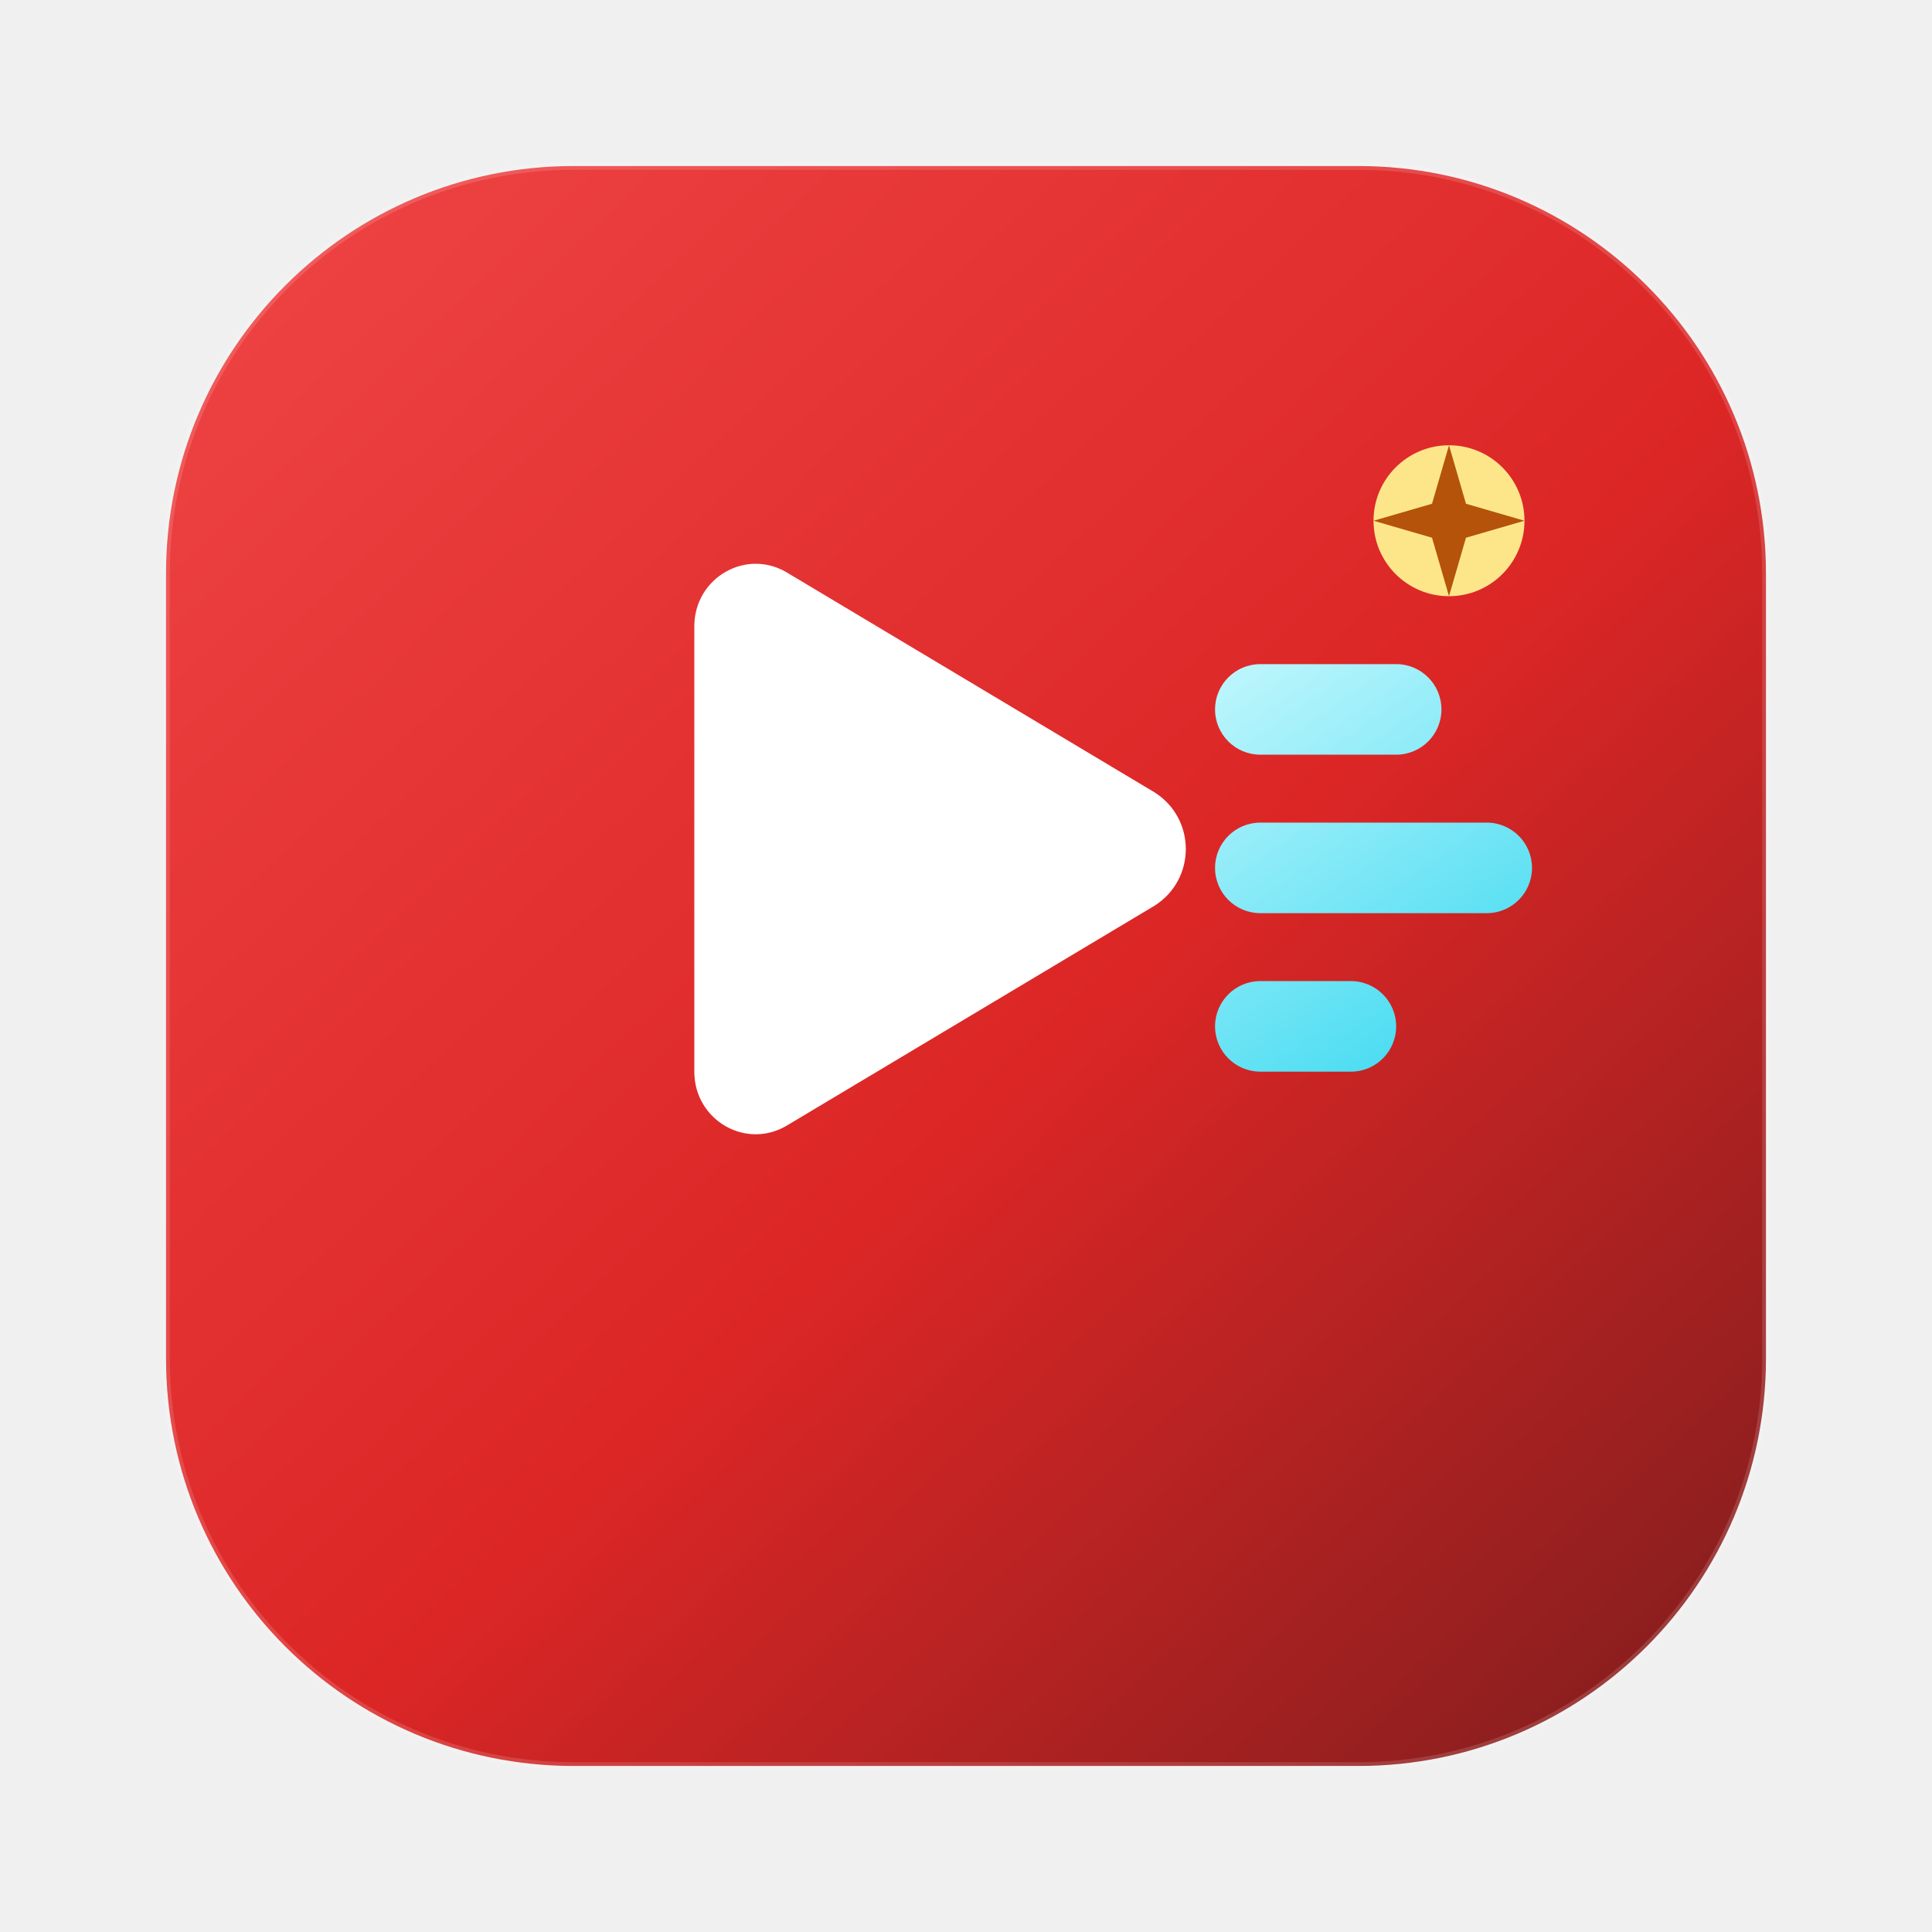
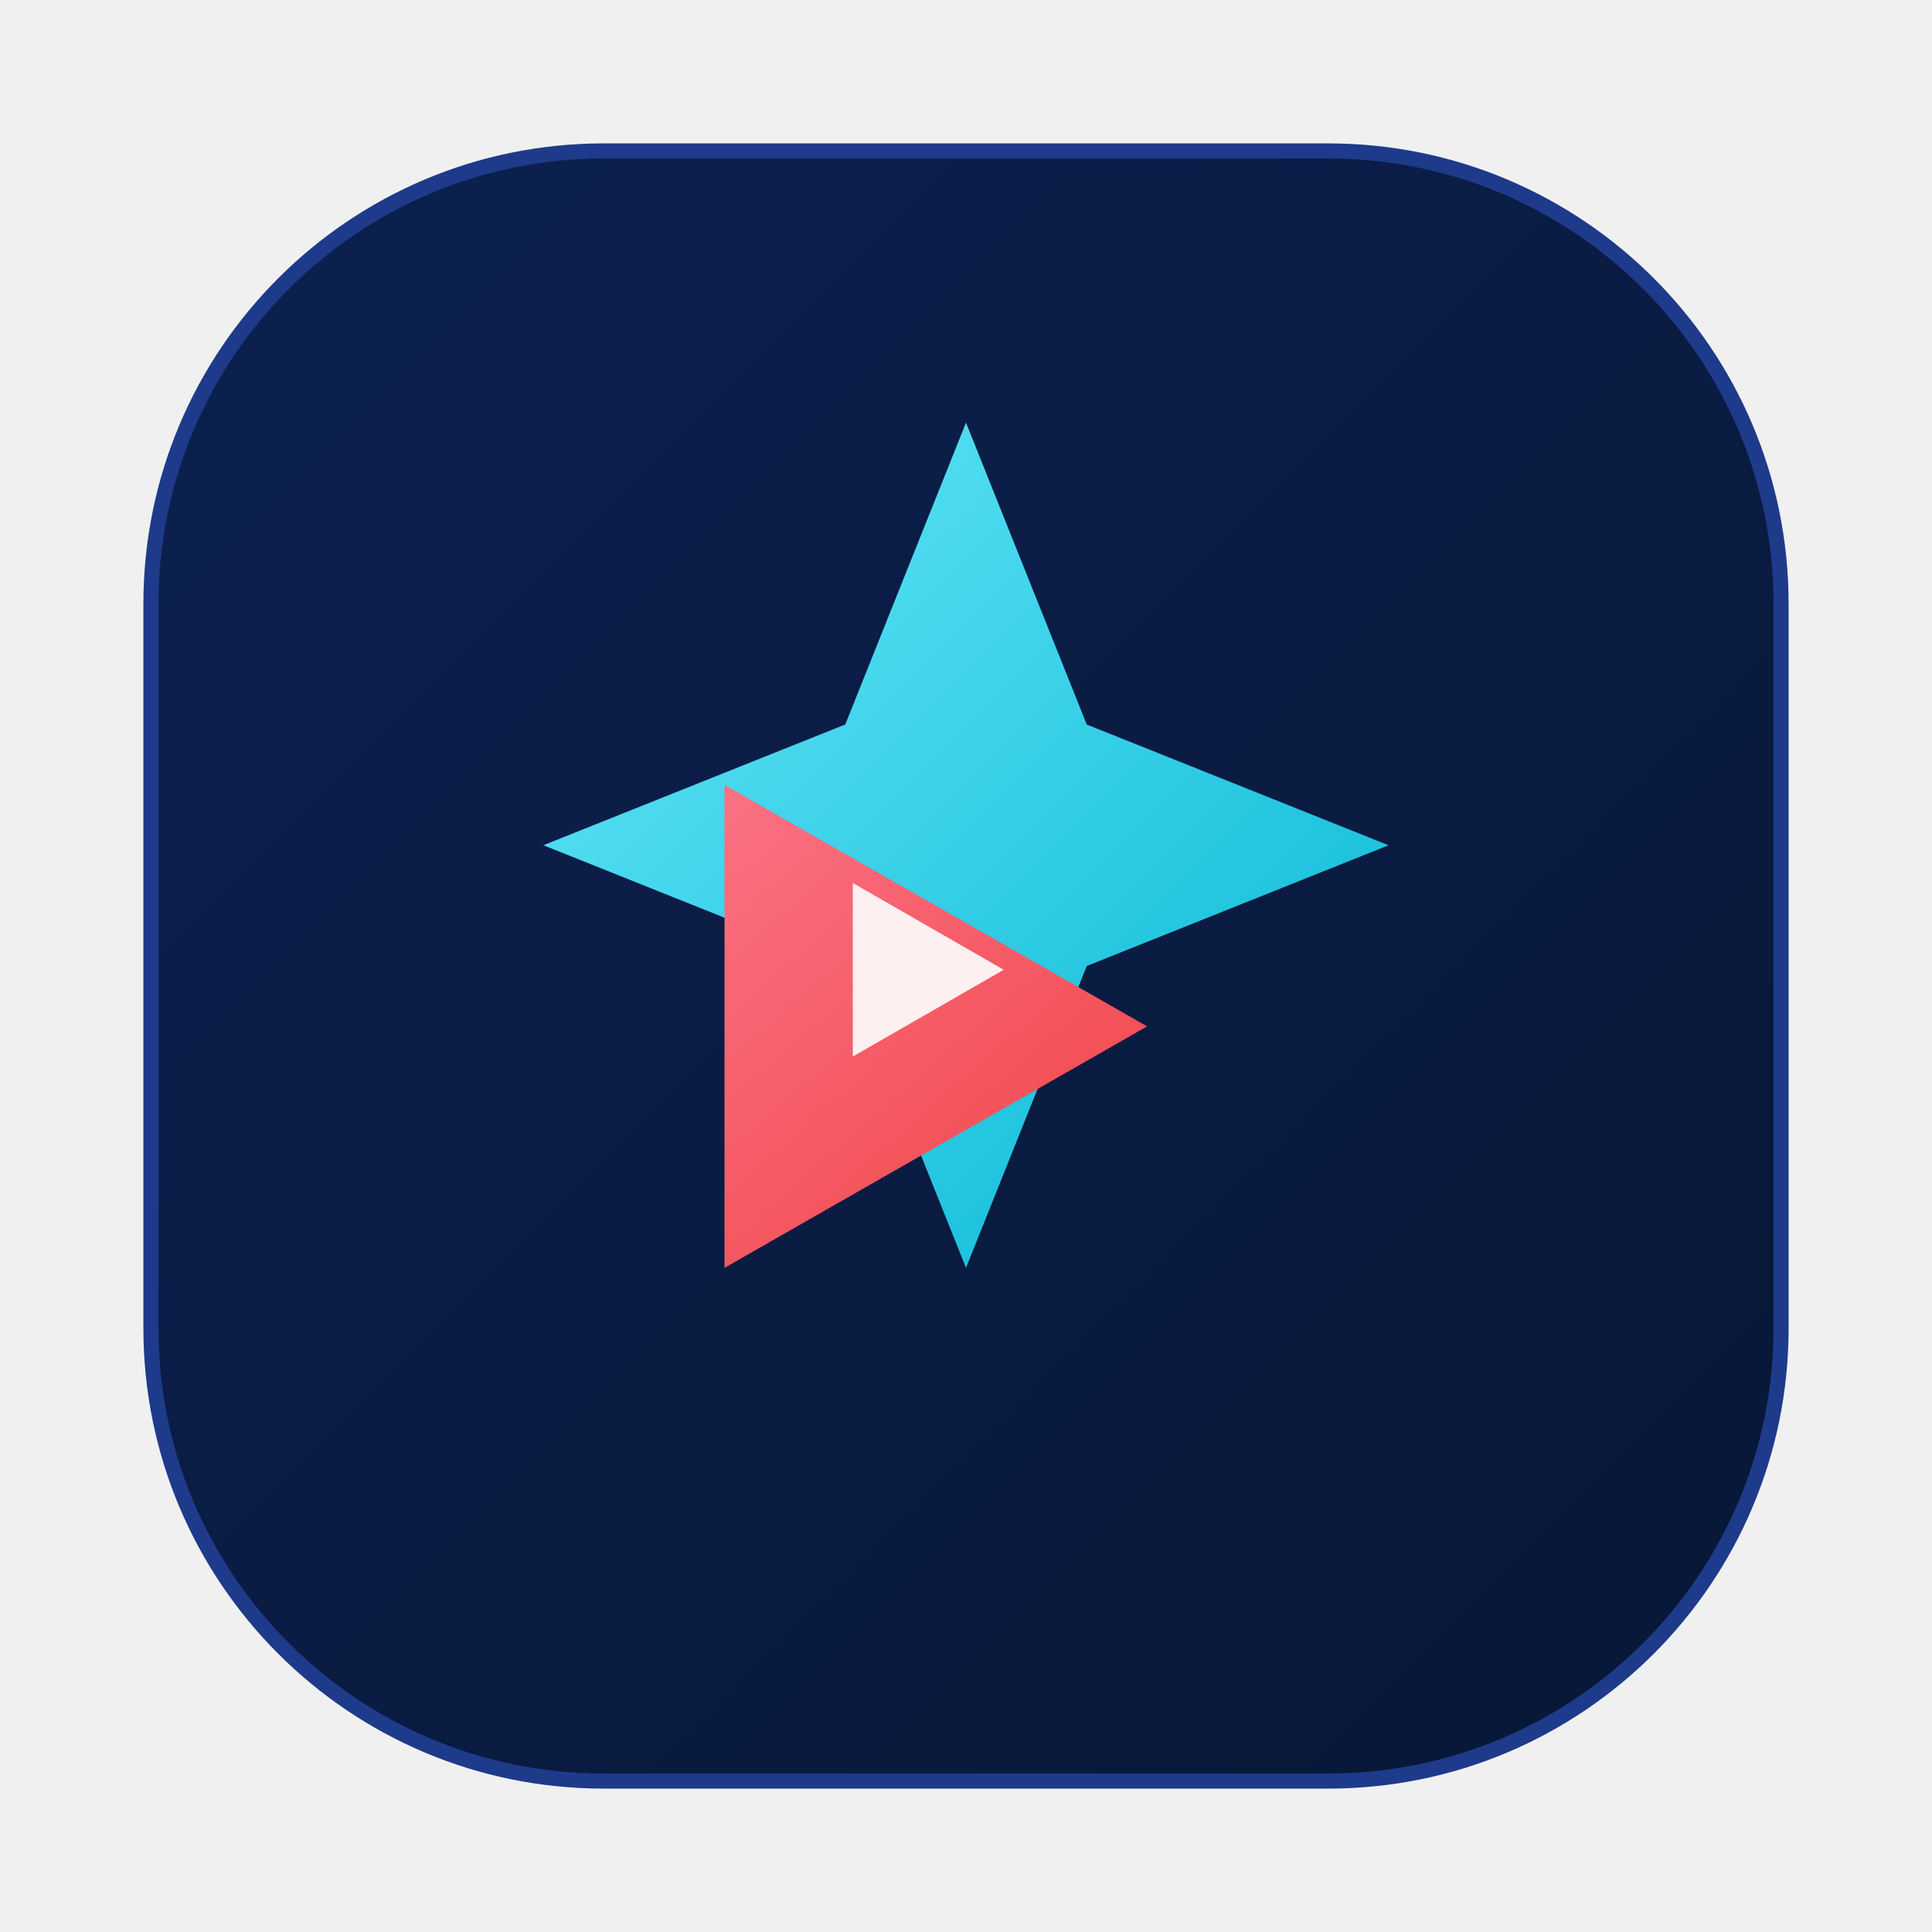
<svg xmlns="http://www.w3.org/2000/svg" width="512" height="512" viewBox="0 0 512 512" fill="none">
  <defs>
-     <linearGradient id="mark-bg" x1="58" y1="44" x2="460" y2="468" gradientUnits="userSpaceOnUse">
-       <stop stop-color="#EF4444" />
-       <stop offset="0.55" stop-color="#DC2626" />
-       <stop offset="1" stop-color="#7F1D1D" />
+     <linearGradient id="bg" x1="40" y1="40" x2="472" y2="472" gradientUnits="userSpaceOnUse">
+       <stop stop-color="#0D2150" />
+       <stop offset="1" stop-color="#071736" />
    </linearGradient>
-     <linearGradient id="shorts-bar" x1="314" y1="164" x2="410" y2="304" gradientUnits="userSpaceOnUse">
-       <stop stop-color="#CFFAFE" />
-       <stop offset="1" stop-color="#22D3EE" />
+     <linearGradient id="spark" x1="144" y1="112" x2="368" y2="336" gradientUnits="userSpaceOnUse">
+       <stop stop-color="#67E8F9" />
+       <stop offset="1" stop-color="#06B6D4" />
+     </linearGradient>
+     <linearGradient id="play" x1="192" y1="208" x2="304" y2="336" gradientUnits="userSpaceOnUse">
+       <stop stop-color="#FB7185" />
+       <stop offset="1" stop-color="#EF4444" />
    </linearGradient>
  </defs>
-   <rect x="44" y="44" width="424" height="424" rx="108" fill="url(#mark-bg)" />
-   <rect x="44" y="44" width="424" height="424" rx="108" stroke="white" stroke-opacity="0.14" stroke-width="2" />
-   <path d="M184 166C184 153 198 145 209 152L306 210C317 217 317 233 306 240L209 298C198 305 184 297 184 284V166Z" fill="white" />
-   <rect x="322" y="176" width="60" height="24" rx="12" fill="url(#shorts-bar)" />
-   <rect x="322" y="218" width="84" height="24" rx="12" fill="url(#shorts-bar)" />
-   <rect x="322" y="260" width="48" height="24" rx="12" fill="url(#shorts-bar)" />
-   <circle cx="384" cy="138" r="20" fill="#FDE68A" />
-   <path d="M384 118L388.5 133.5L404 138L388.5 142.5L384 158L379.5 142.5L364 138L379.5 133.5L384 118Z" fill="#B45309" />
+   <rect x="40" y="40" width="432" height="432" rx="120" fill="url(#bg)" />
+   <rect x="40" y="40" width="432" height="432" rx="120" stroke="#1E3A8A" stroke-width="4" />
+   <path d="M256 112L288 192L368 224L288 256L256 336L224 256L144 224L224 192L256 112Z" fill="url(#spark)" />
+   <path d="M192 336L304 272L192 208V336Z" fill="url(#play)" />
+   <path d="M226 280L266 257L226 234V280Z" fill="white" fill-opacity="0.9" />
</svg>
